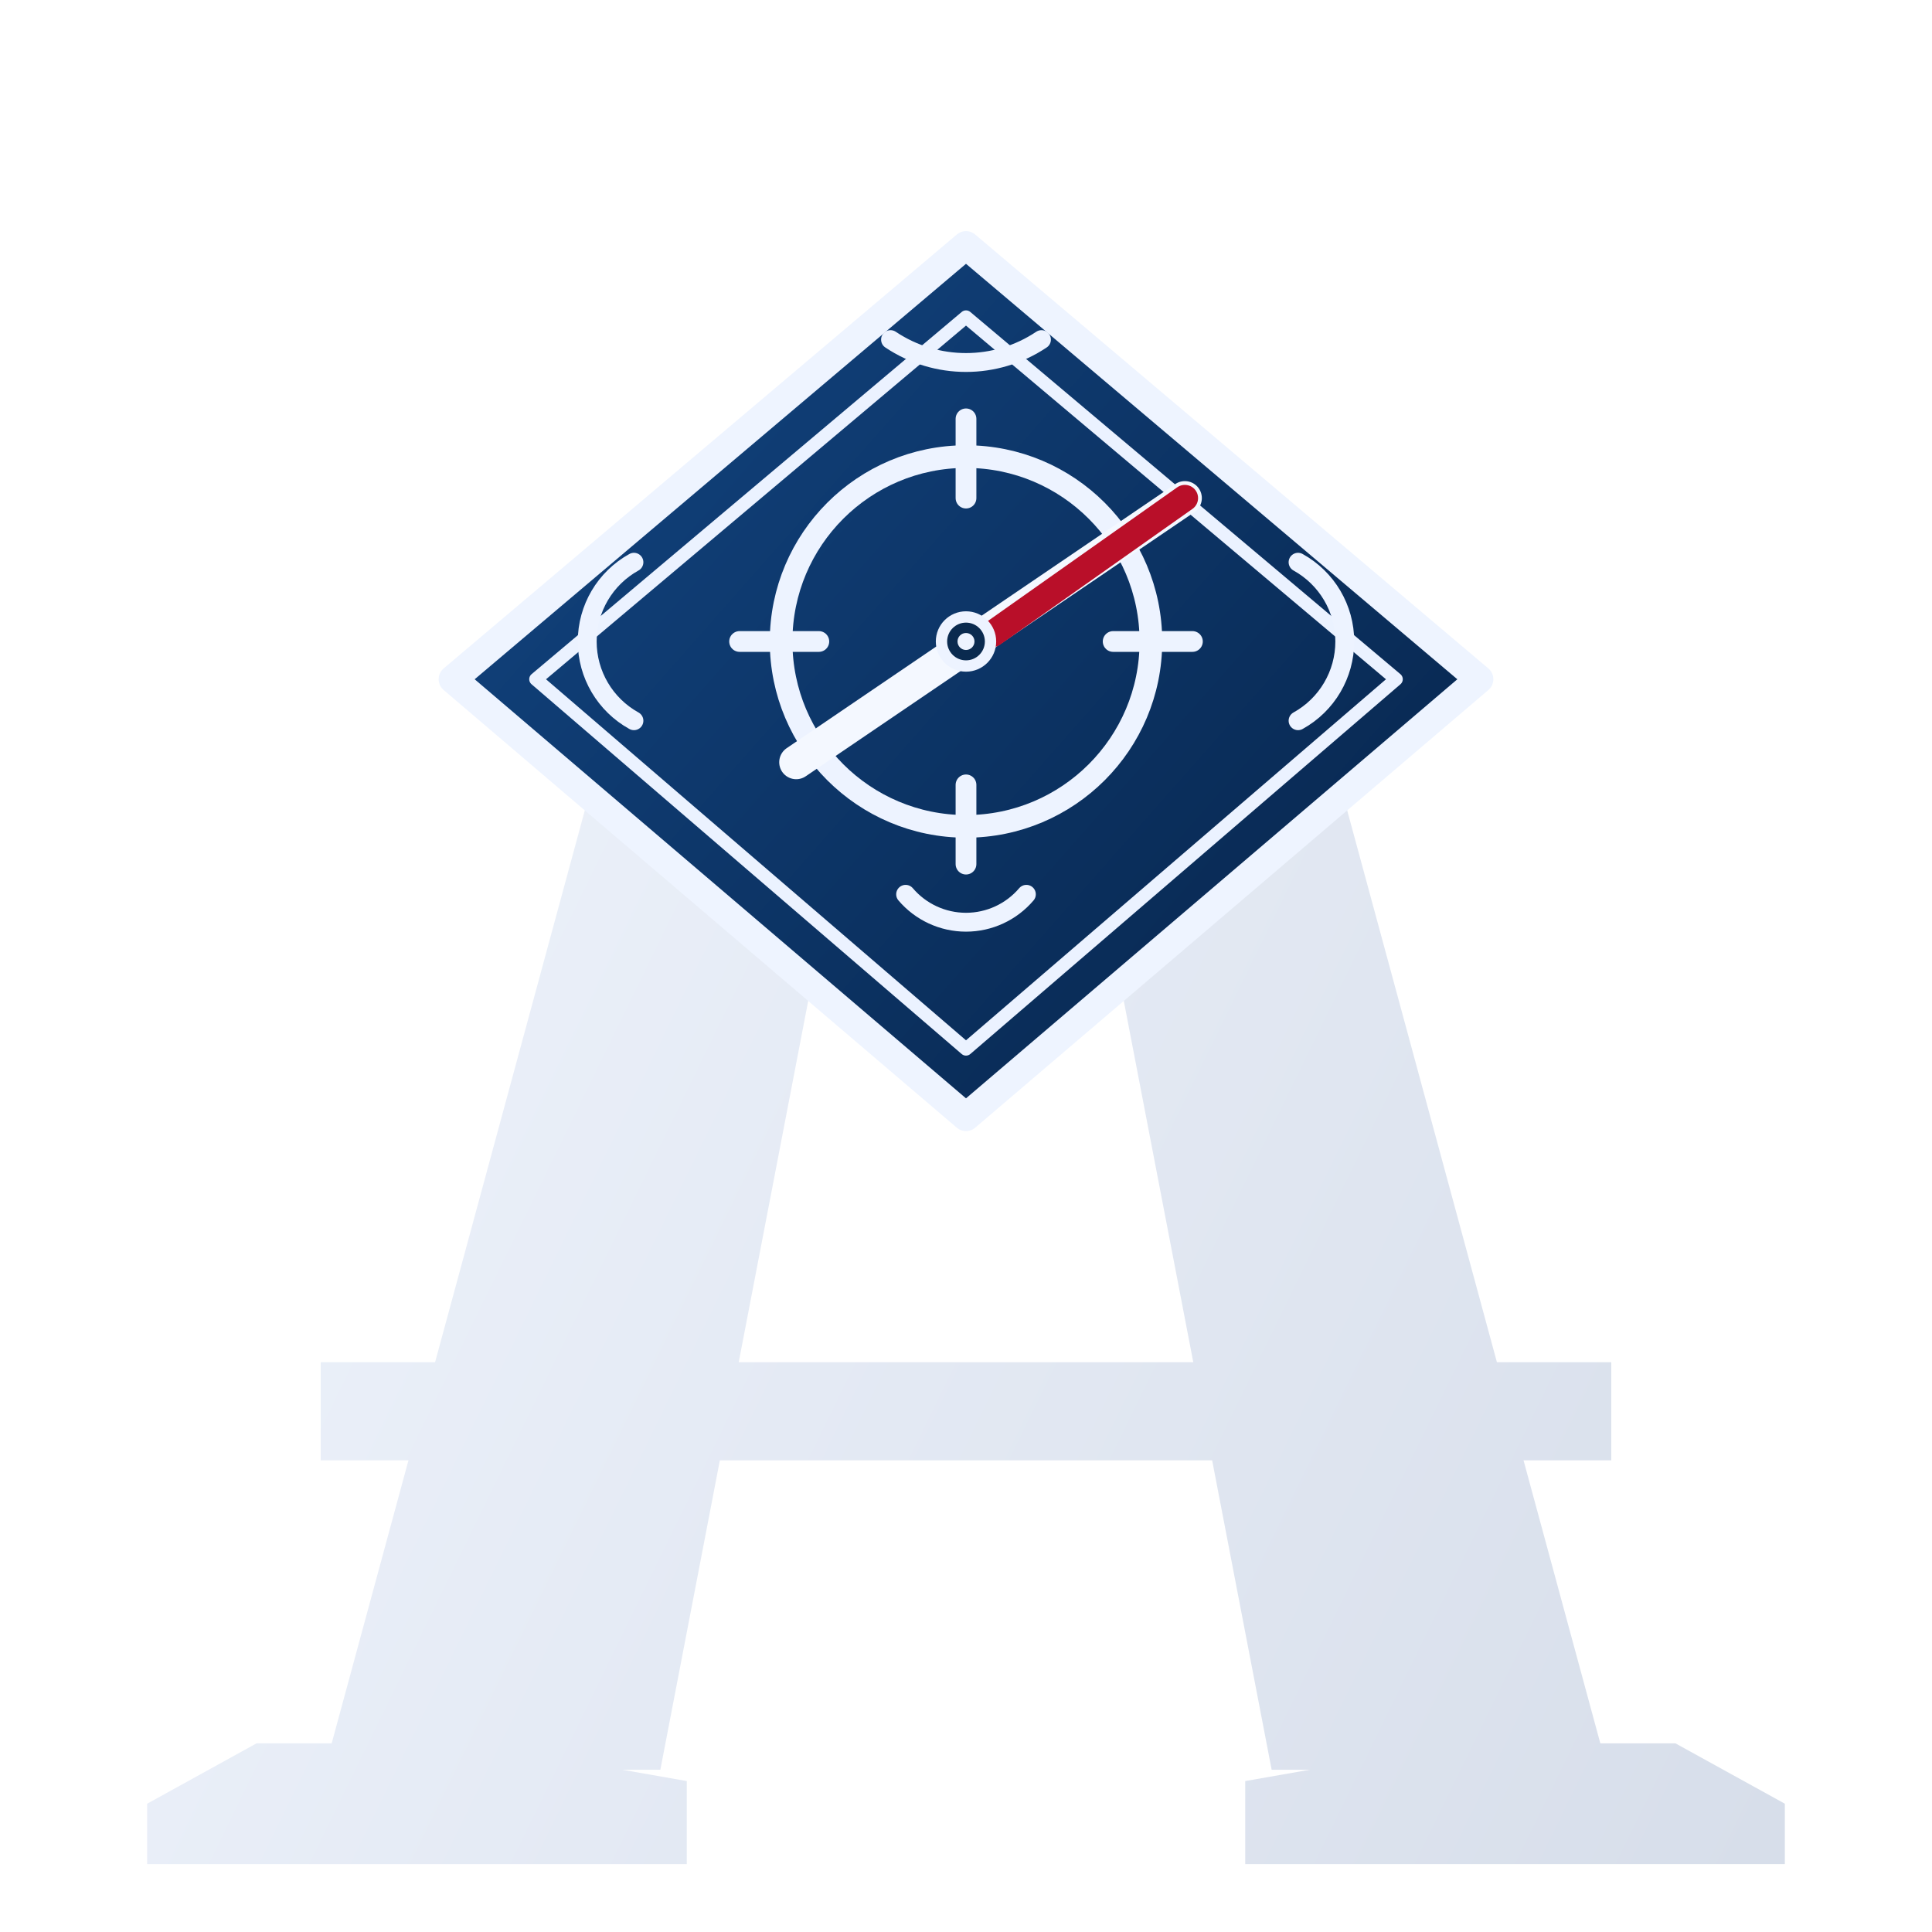
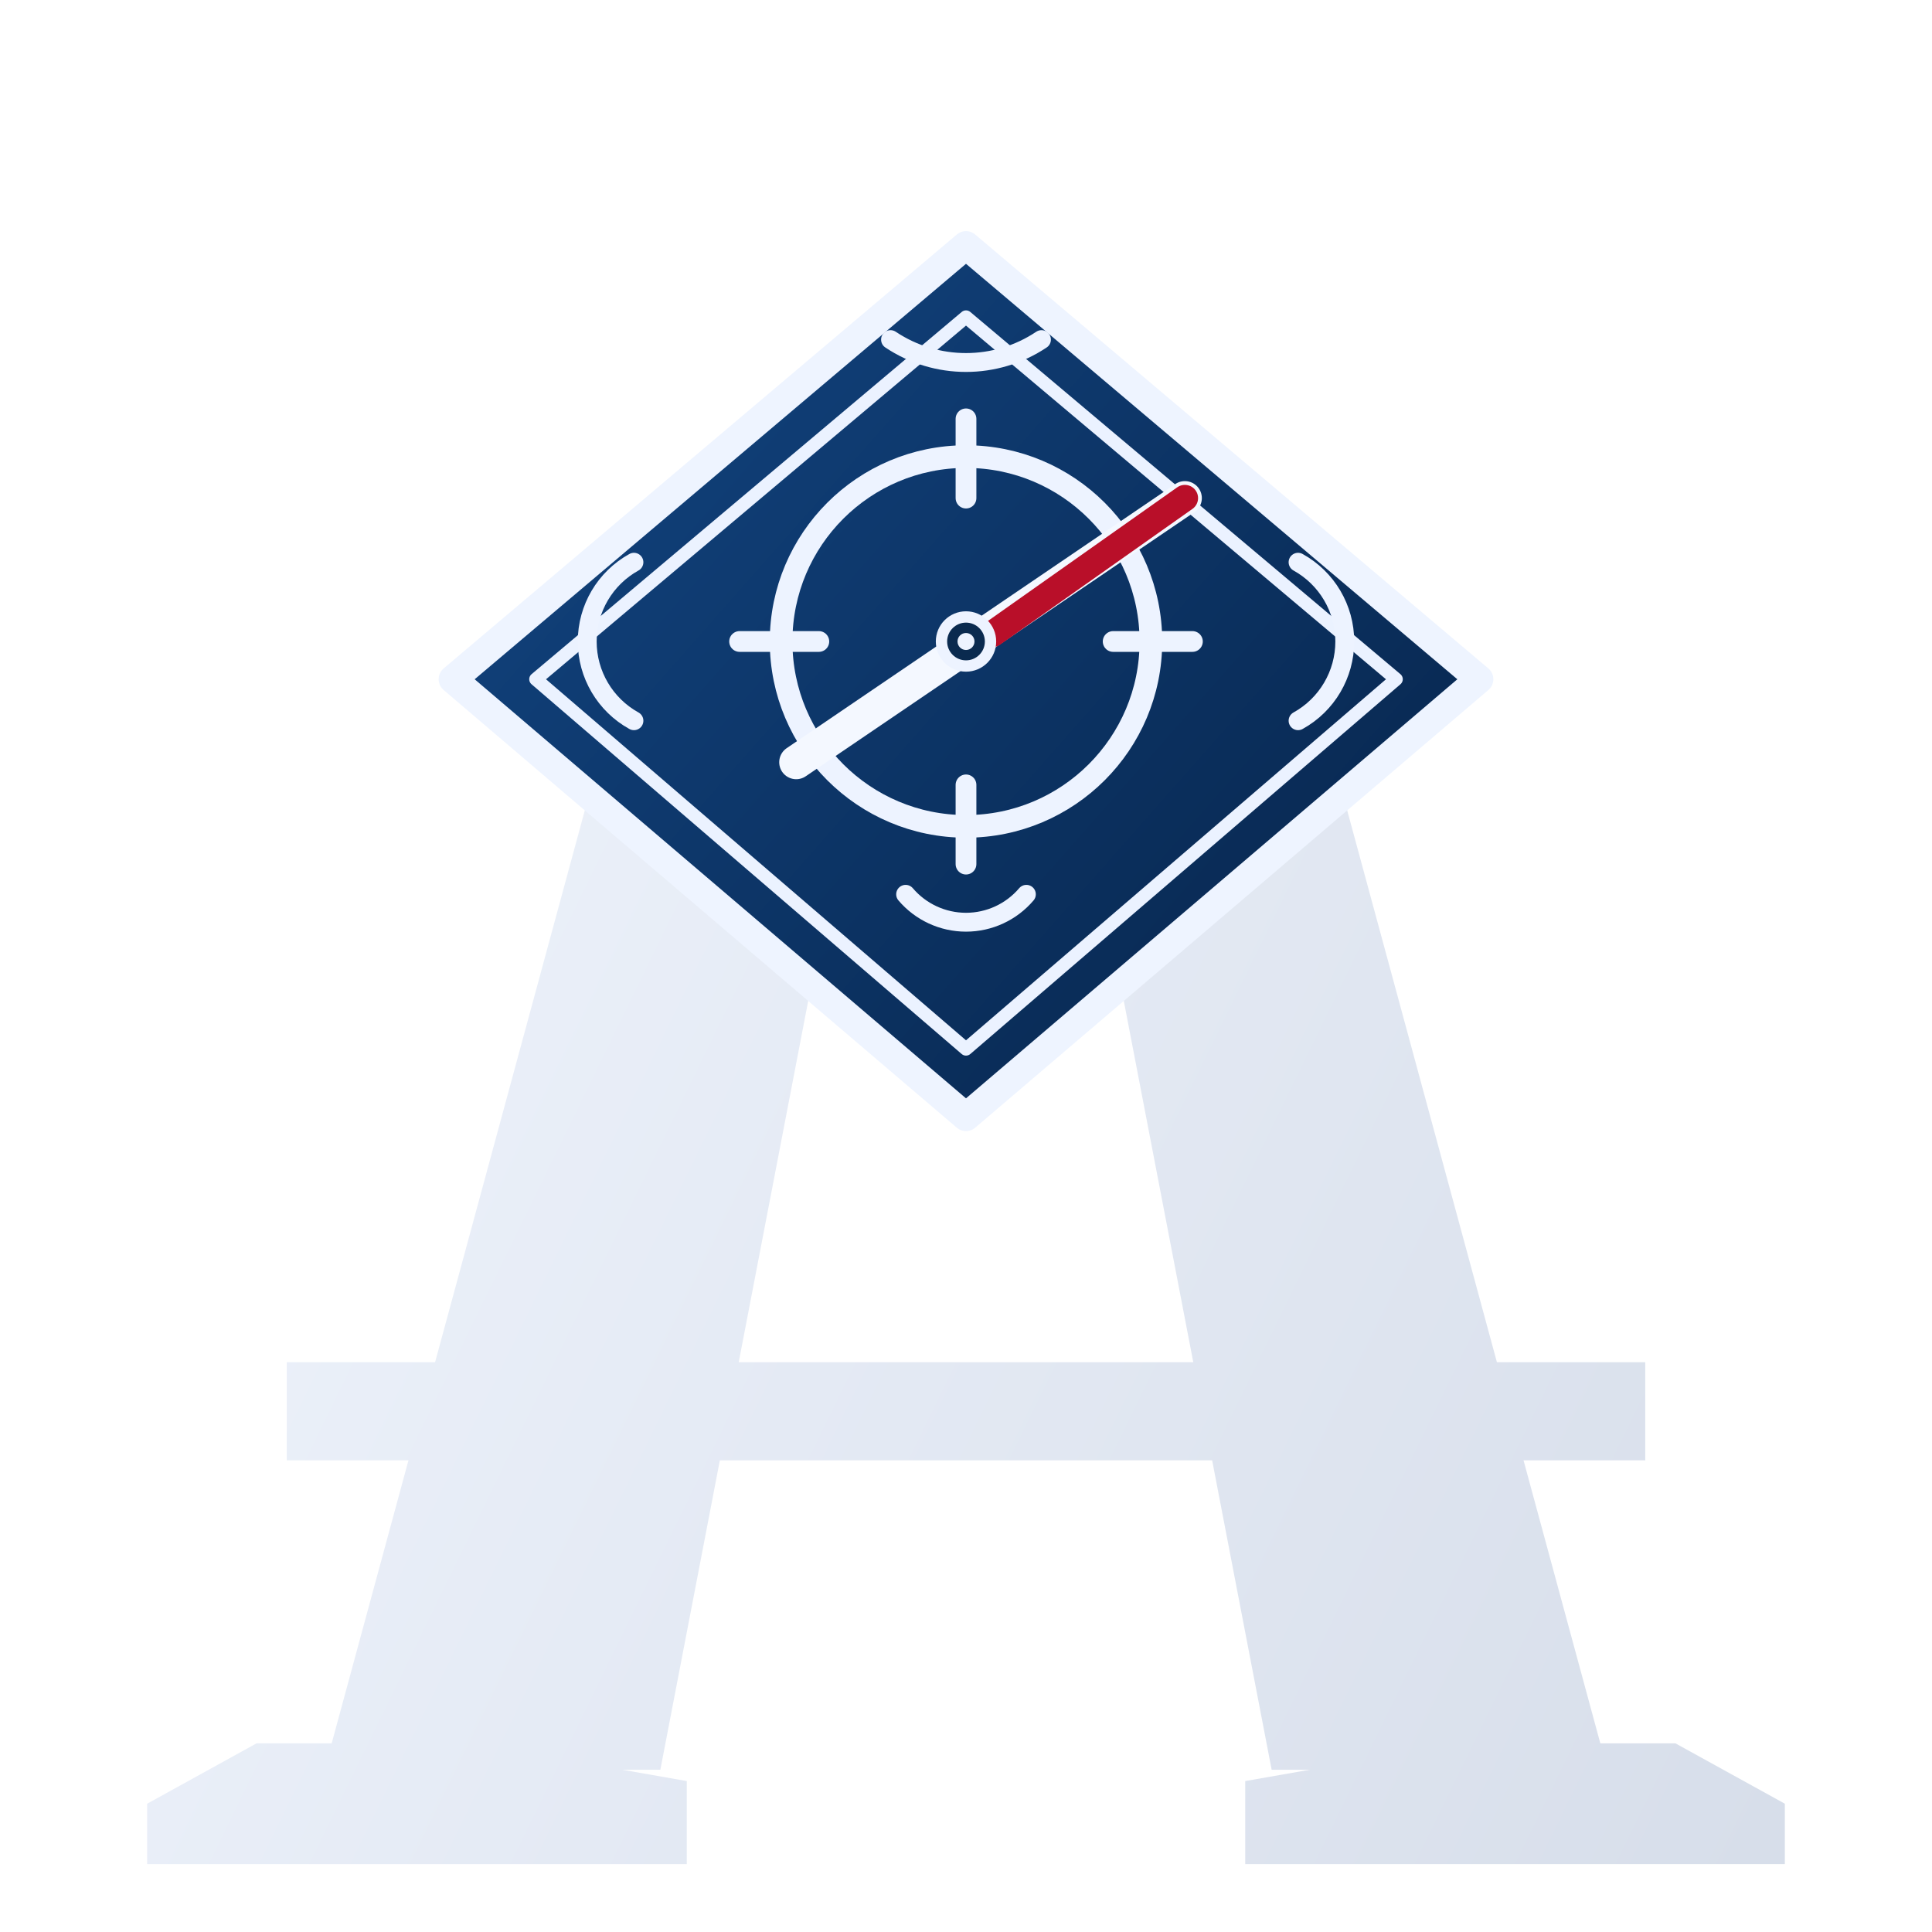
<svg xmlns="http://www.w3.org/2000/svg" width="1024" height="1024" viewBox="0 0 1024 1024" role="img" aria-labelledby="title desc">
  <defs>
    <linearGradient id="metal" x1="80" y1="560" x2="940" y2="980" gradientUnits="userSpaceOnUse">
      <stop offset="0" stop-color="#edf2fb" />
      <stop offset="1" stop-color="#d7deea" />
    </linearGradient>
    <linearGradient id="fieldBlue" x1="266" y1="136" x2="764" y2="576" gradientUnits="userSpaceOnUse">
      <stop offset="0" stop-color="#124582" />
      <stop offset="1" stop-color="#07244a" />
    </linearGradient>
  </defs>
  <g>
    <path d="M312 422 L430 522 L350 938 L172 938 Z" fill="url(#metal)" />
    <path d="M594 522 L712 422 L852 938 L674 938 Z" fill="url(#metal)" />
-     <rect x="170" y="722" width="684" height="52" fill="url(#metal)" />
+     <rect x="152" y="722" width="720" height="52" fill="url(#metal)" />
    <path d="M78 988 L364 988 L364 944 L250 924 L136 924 L78 956 Z" fill="url(#metal)" />
    <path d="M660 944 L660 988 L946 988 L946 956 L888 924 L774 924 Z" fill="url(#metal)" />
  </g>
  <g>
    <path d="M512 130 L784 360 L512 592 L240 360 Z" fill="url(#fieldBlue)" stroke="#eef4ff" stroke-width="15" stroke-linejoin="round" />
    <path d="M512 168 L740 360 L512 556 L284 360 Z" fill="none" stroke="#ebf2ff" stroke-width="7" stroke-linejoin="round" />
    <path d="M472 180 A72 72 0 0 0 552 180" fill="none" stroke="#edf3ff" stroke-width="10" stroke-linecap="round" />
    <path d="M336 298 A48 48 0 0 0 336 382" fill="none" stroke="#edf3ff" stroke-width="10" stroke-linecap="round" />
    <path d="M688 298 A48 48 0 0 1 688 382" fill="none" stroke="#edf3ff" stroke-width="10" stroke-linecap="round" />
    <path d="M480 474 A42 42 0 0 0 544 474" fill="none" stroke="#edf3ff" stroke-width="10" stroke-linecap="round" />
    <circle cx="512" cy="340" r="98" fill="none" stroke="#edf3ff" stroke-width="12" />
    <line x1="512" y1="222" x2="512" y2="264" stroke="#edf3ff" stroke-width="11" stroke-linecap="round" />
    <line x1="512" y1="416" x2="512" y2="458" stroke="#edf3ff" stroke-width="11" stroke-linecap="round" />
    <line x1="392" y1="340" x2="434" y2="340" stroke="#edf3ff" stroke-width="11" stroke-linecap="round" />
    <line x1="590" y1="340" x2="632" y2="340" stroke="#edf3ff" stroke-width="11" stroke-linecap="round" />
    <line x1="422" y1="404" x2="628" y2="264" stroke="#f4f8ff" stroke-width="18" stroke-linecap="round" />
    <line x1="526" y1="336" x2="628" y2="264" stroke="#b90f29" stroke-width="14" stroke-linecap="round" />
    <circle cx="512" cy="340" r="13" fill="#0a2a4f" stroke="#edf3ff" stroke-width="6" />
    <circle cx="512" cy="340" r="4.5" fill="#edf3ff" />
  </g>
</svg>
